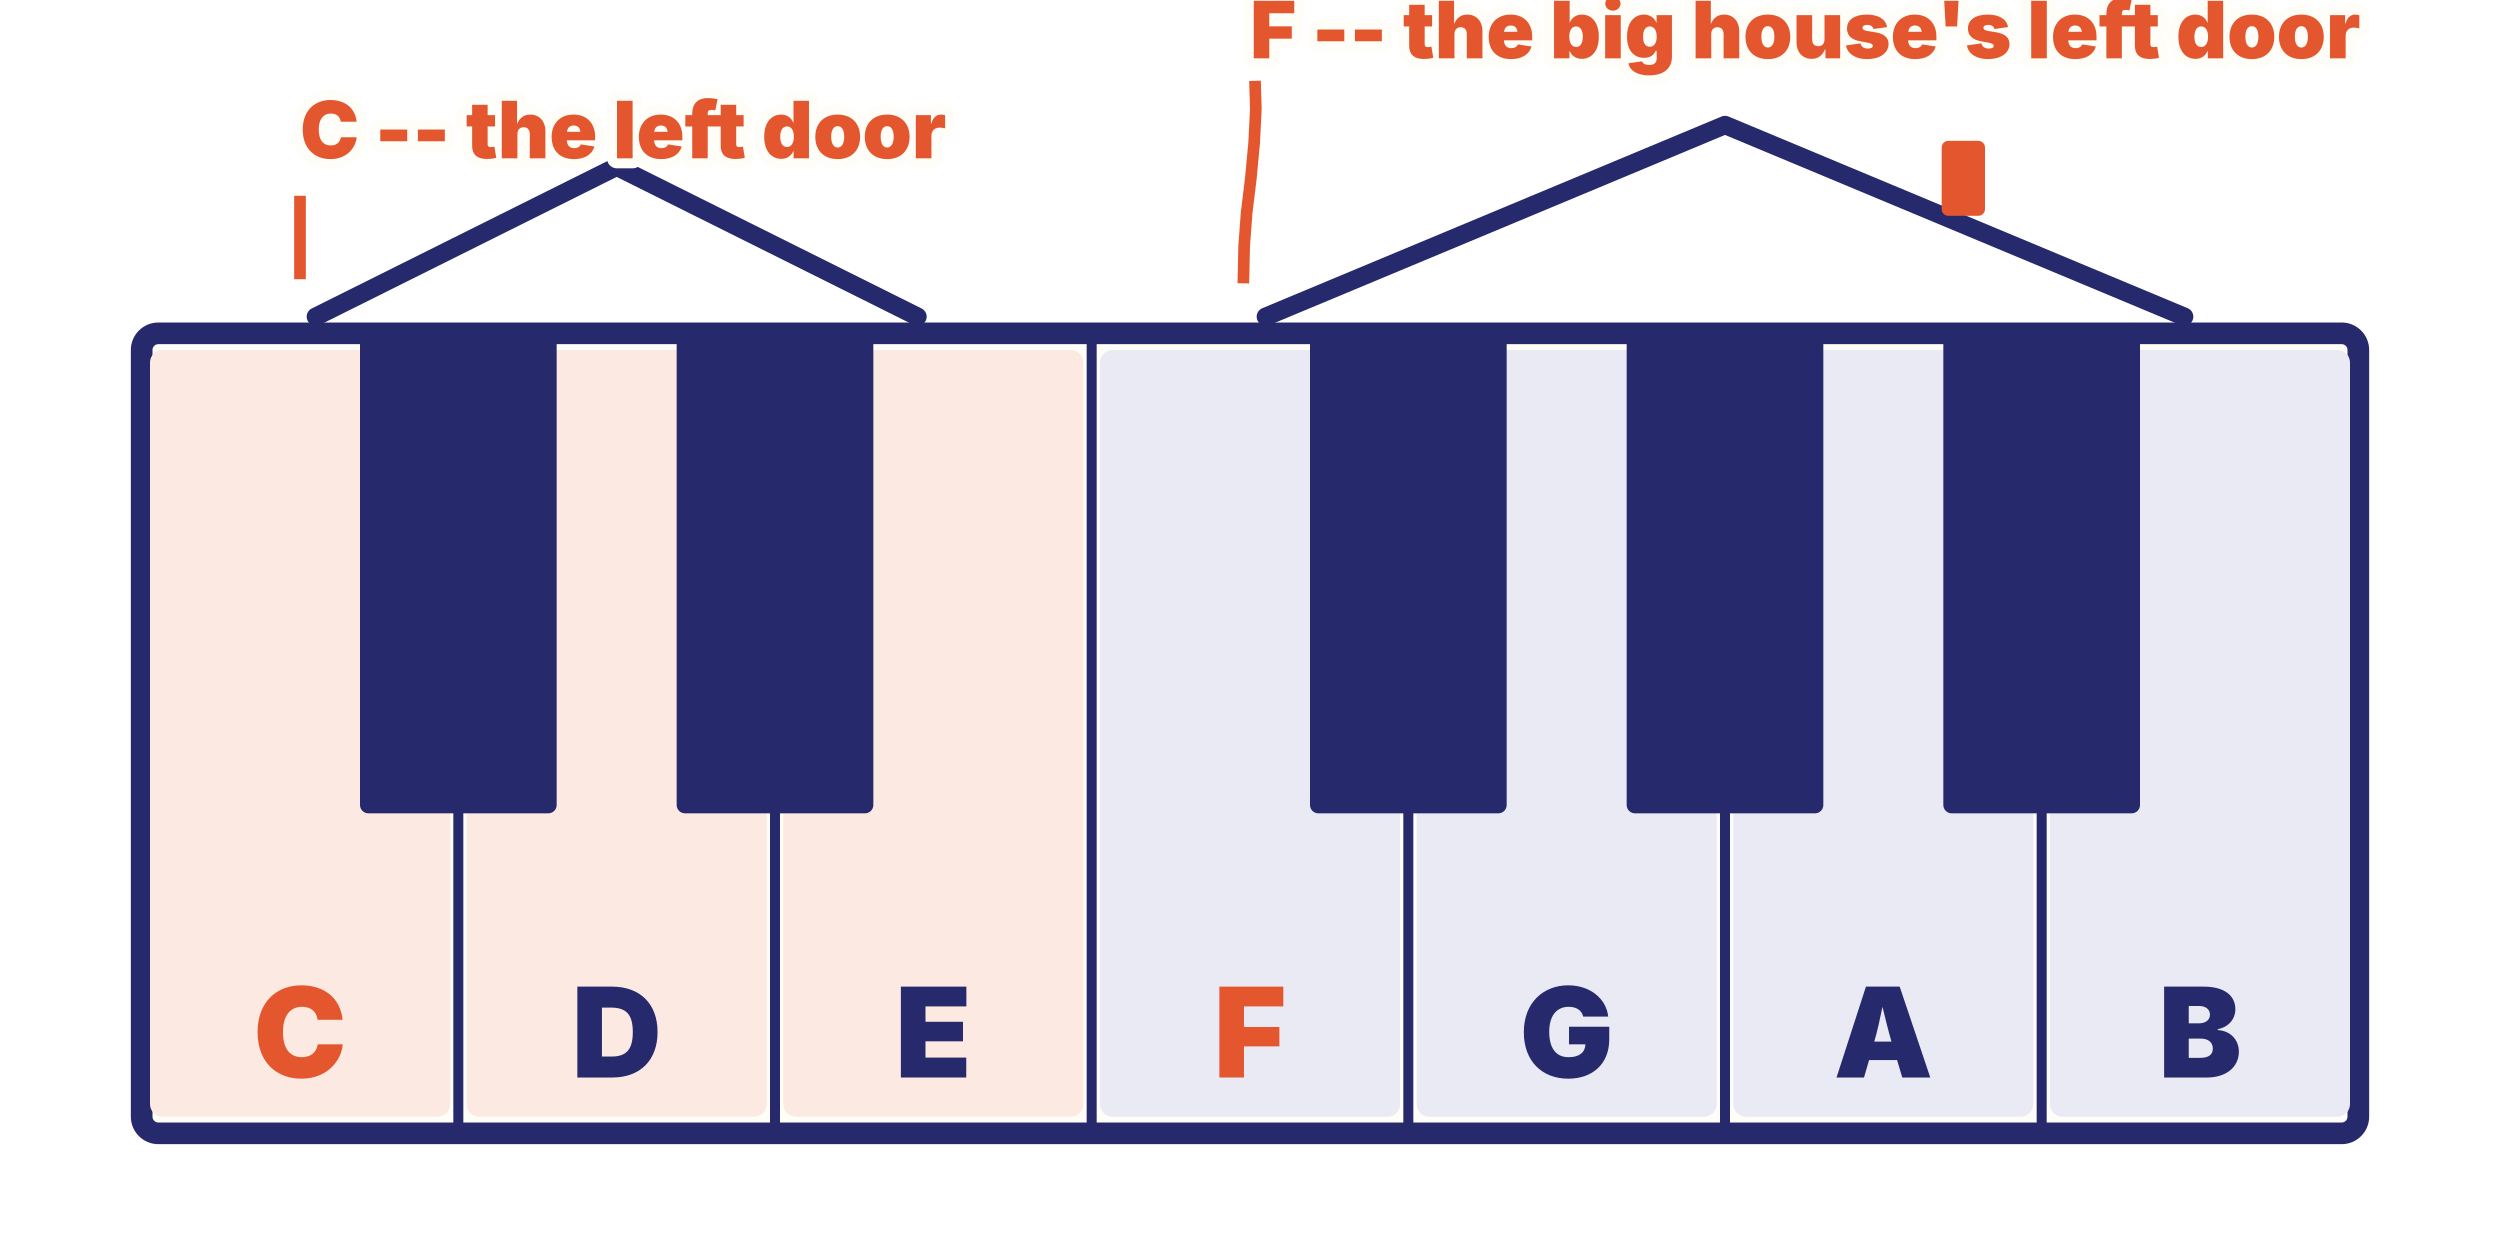
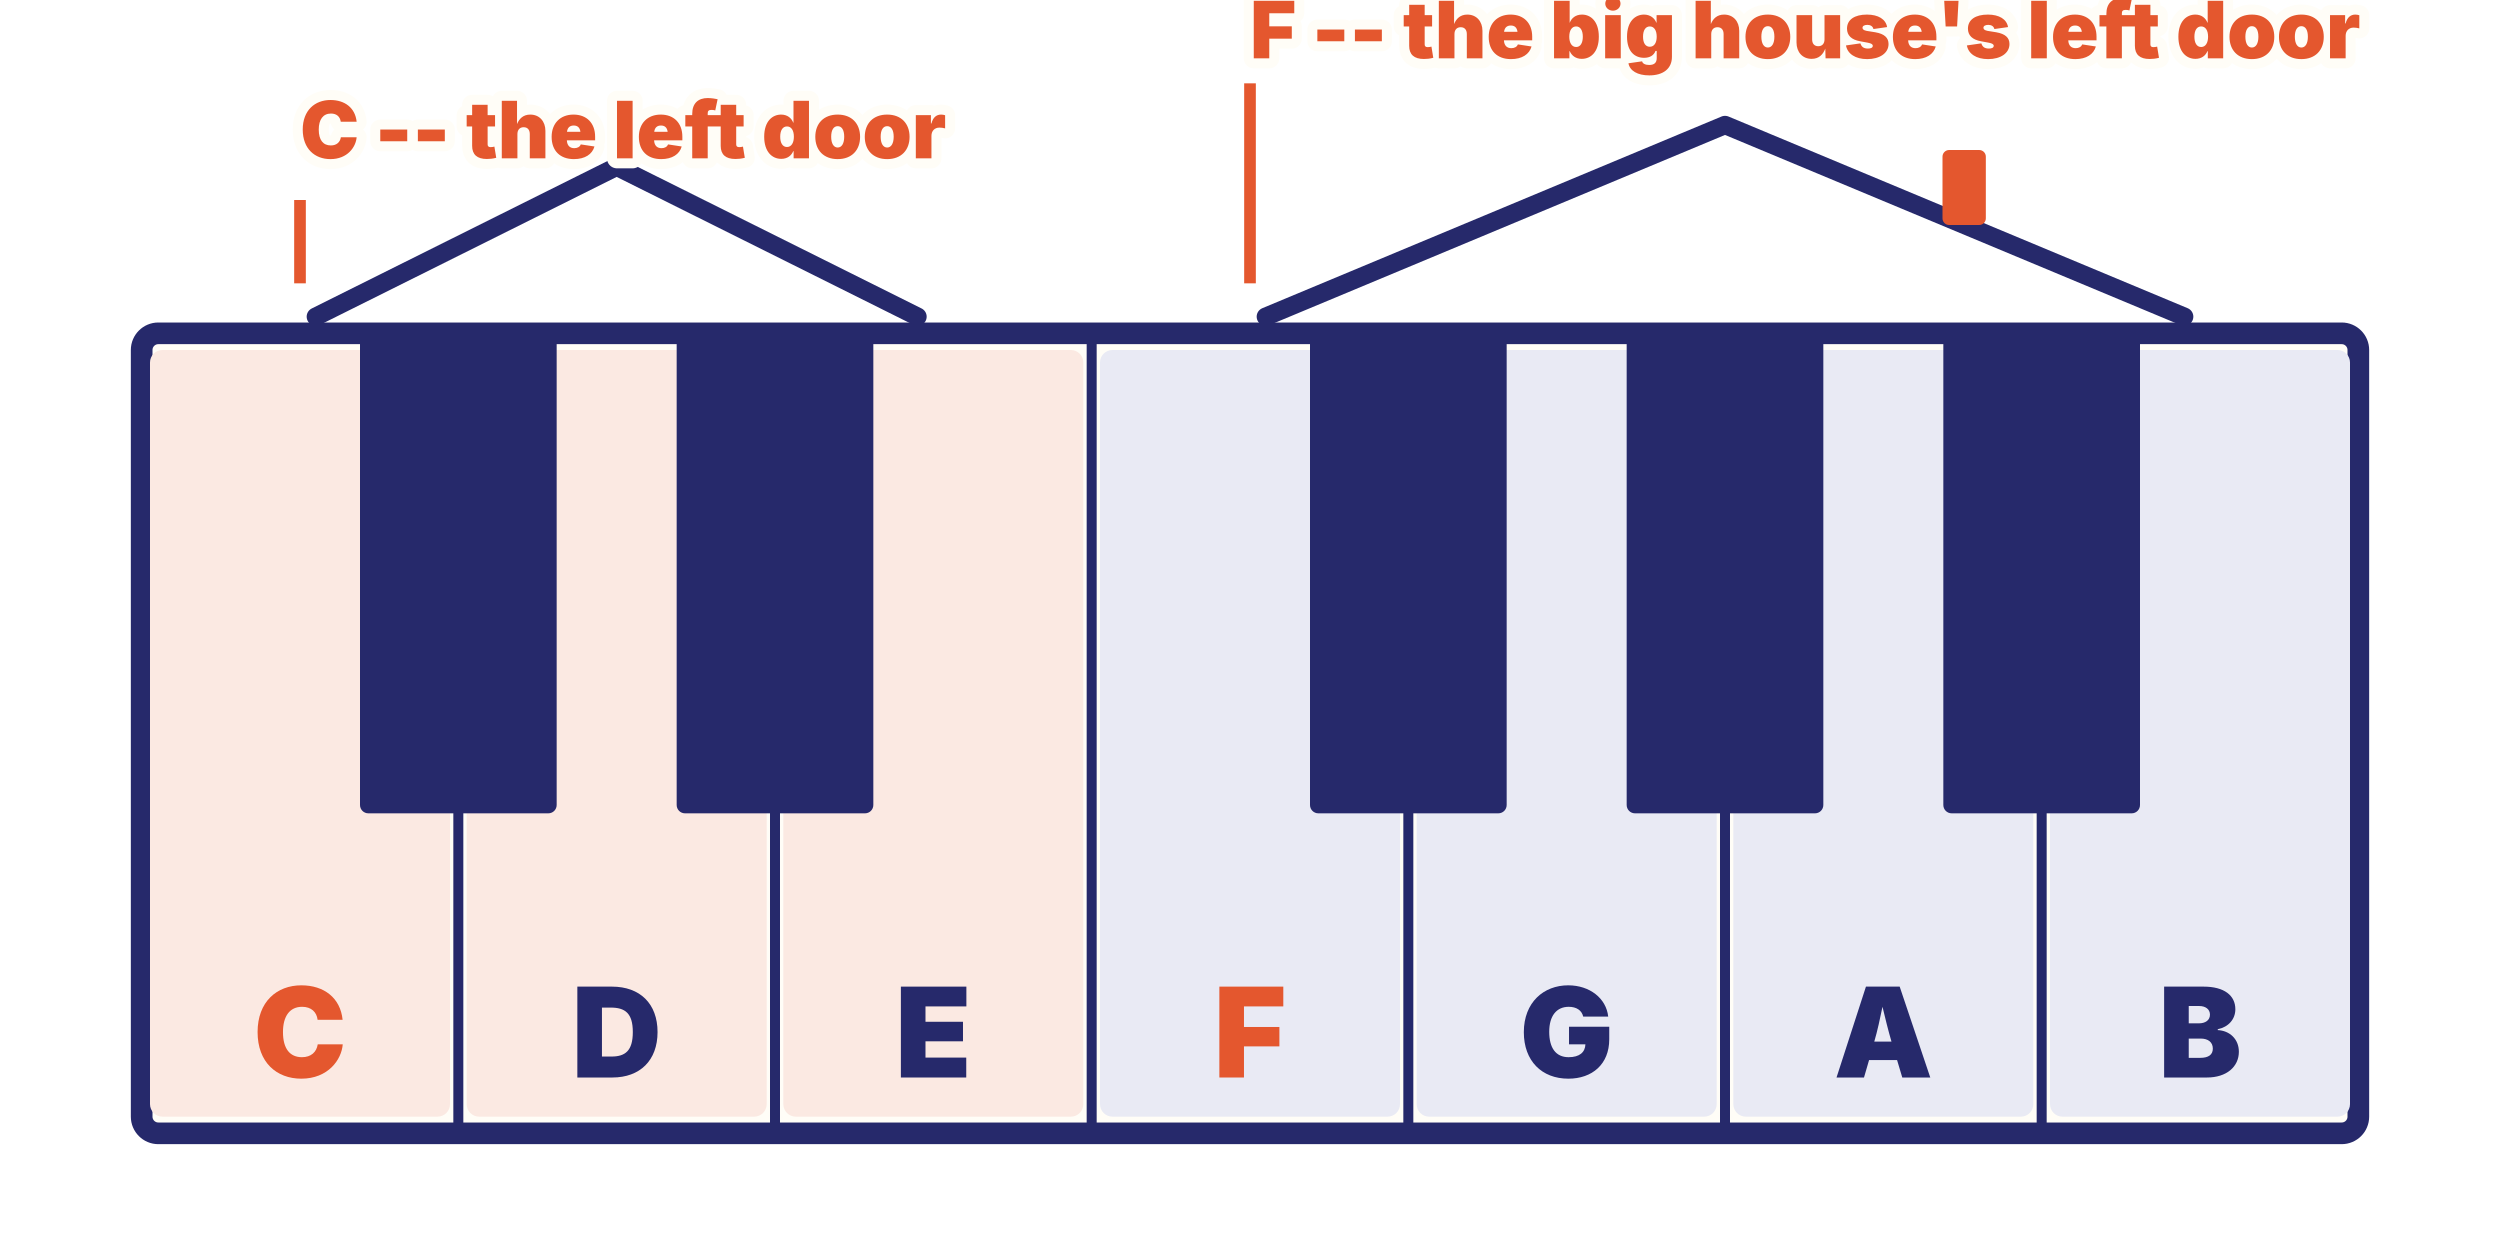
<svg xmlns="http://www.w3.org/2000/svg" viewBox="0 0 300 150" width="600" height="300">
  <defs>
    <pattern id="penh5" width="3.2" height="3.2" patternUnits="userSpaceOnUse" patternTransform="rotate(40)">
      <rect width="3.2" height="3.2" fill="#fffdf7" />
      <line x1="0" y1="0" x2="0" y2="3.2" stroke="#26296b" stroke-width="1.15" />
    </pattern>
  </defs>
  <rect x="17" y="40" width="266" height="96" rx="2" fill="#fffdf7" stroke="#26296b" stroke-width="2.6" />
  <rect x="18" y="42" width="36" height="92" rx="1.5" fill="#fbe9e2" />
  <rect x="56" y="42" width="36" height="92" rx="1.5" fill="#fbe9e2" />
  <rect x="94" y="42" width="36" height="92" rx="1.5" fill="#fbe9e2" />
  <rect x="132" y="42" width="36" height="92" rx="1.5" fill="#e9eaf4" />
  <rect x="170" y="42" width="36" height="92" rx="1.5" fill="#e9eaf4" />
  <rect x="208" y="42" width="36" height="92" rx="1.5" fill="#e9eaf4" />
  <rect x="246" y="42" width="36" height="92" rx="1.5" fill="#e9eaf4" />
  <line x1="55" y1="40" x2="55" y2="136" fill="none" stroke="#26296b" stroke-width="1.2" stroke-linecap="round" />
  <line x1="93" y1="40" x2="93" y2="136" fill="none" stroke="#26296b" stroke-width="1.2" stroke-linecap="round" />
  <line x1="131" y1="40" x2="131" y2="136" fill="none" stroke="#26296b" stroke-width="1.2" stroke-linecap="round" />
  <line x1="169" y1="40" x2="169" y2="136" fill="none" stroke="#26296b" stroke-width="1.2" stroke-linecap="round" />
  <line x1="207" y1="40" x2="207" y2="136" fill="none" stroke="#26296b" stroke-width="1.2" stroke-linecap="round" />
  <line x1="245" y1="40" x2="245" y2="136" fill="none" stroke="#26296b" stroke-width="1.2" stroke-linecap="round" />
  <rect x="43.2" y="40" width="23.6" height="57.6" rx="1" fill="#26296b" />
  <rect x="81.2" y="40" width="23.6" height="57.6" rx="1" fill="#26296b" />
  <rect x="157.2" y="40" width="23.6" height="57.6" rx="1" fill="#26296b" />
  <rect x="195.2" y="40" width="23.6" height="57.6" rx="1" fill="#26296b" />
  <rect x="233.2" y="40" width="23.6" height="57.6" rx="1" fill="#26296b" />
  <text x="36" y="129.3" text-anchor="middle" font-size="15" font-weight="900" fill="#e4572e" font-family="Inter,sans-serif">C</text>
  <text x="74" y="129.3" text-anchor="middle" font-size="15" font-weight="900" fill="#26296b" font-family="Inter,sans-serif">D</text>
  <text x="112" y="129.3" text-anchor="middle" font-size="15" font-weight="900" fill="#26296b" font-family="Inter,sans-serif">E</text>
  <text x="150" y="129.3" text-anchor="middle" font-size="15" font-weight="900" fill="#e4572e" font-family="Inter,sans-serif">F</text>
  <text x="188" y="129.3" text-anchor="middle" font-size="15" font-weight="900" fill="#26296b" font-family="Inter,sans-serif">G</text>
  <text x="226" y="129.3" text-anchor="middle" font-size="15" font-weight="900" fill="#26296b" font-family="Inter,sans-serif">A</text>
  <text x="264" y="129.3" text-anchor="middle" font-size="15" font-weight="900" fill="#26296b" font-family="Inter,sans-serif">B</text>
  <polyline points="37.9,38 74,20 110.1,38" fill="none" stroke="#26296b" stroke-width="2.2" stroke-linecap="round" stroke-linejoin="round" />
  <polyline points="151.9,38 207,15 262.1,38" fill="none" stroke="#26296b" stroke-width="2.2" stroke-linecap="round" stroke-linejoin="round" />
-   <g transform="translate(-0.1 -1.1)">
-     <rect x="233.1" y="18" width="5.2" height="9" rx="0.8" fill="#e4572e" />
-   </g>
-   <g transform="translate(0 -0.5)">
-     <path d="M36,34 L36,24" fill="none" stroke="#e4572e" stroke-width="1.4" stroke-linejoin="round" />
-   </g>
+   <rect x="233.1" y="18" width="5.2" height="9" rx="0.8" fill="#e4572e" />
+   <path d="M36,34 L36,24" fill="none" stroke="#e4572e" stroke-width="1.4" stroke-linejoin="round" />
  <text x="36" y="19" text-anchor="start" font-size="9.5" font-weight="900" fill="#e4572e" font-family="Inter,sans-serif" stroke="#fffdf7" stroke-width="2.4" stroke-linejoin="round" paint-order="stroke">C -- the left door</text>
-   <path d="M149.2 34L149.3 29.5L149.6 25.5L150.1 21.4L150.5 17.1L150.7 13.1L150.6 9.7" fill="none" stroke="#e4572e" stroke-width="1.4" stroke-linejoin="round" />
+   <path d="M150,34 L150,10" fill="none" stroke="#e4572e" stroke-width="1.4" stroke-linejoin="round" />
  <text x="150" y="7" text-anchor="start" font-size="9.5" font-weight="900" fill="#e4572e" font-family="Inter,sans-serif" stroke="#fffdf7" stroke-width="2.4" stroke-linejoin="round" paint-order="stroke">F -- the big house's left door</text>
</svg>
